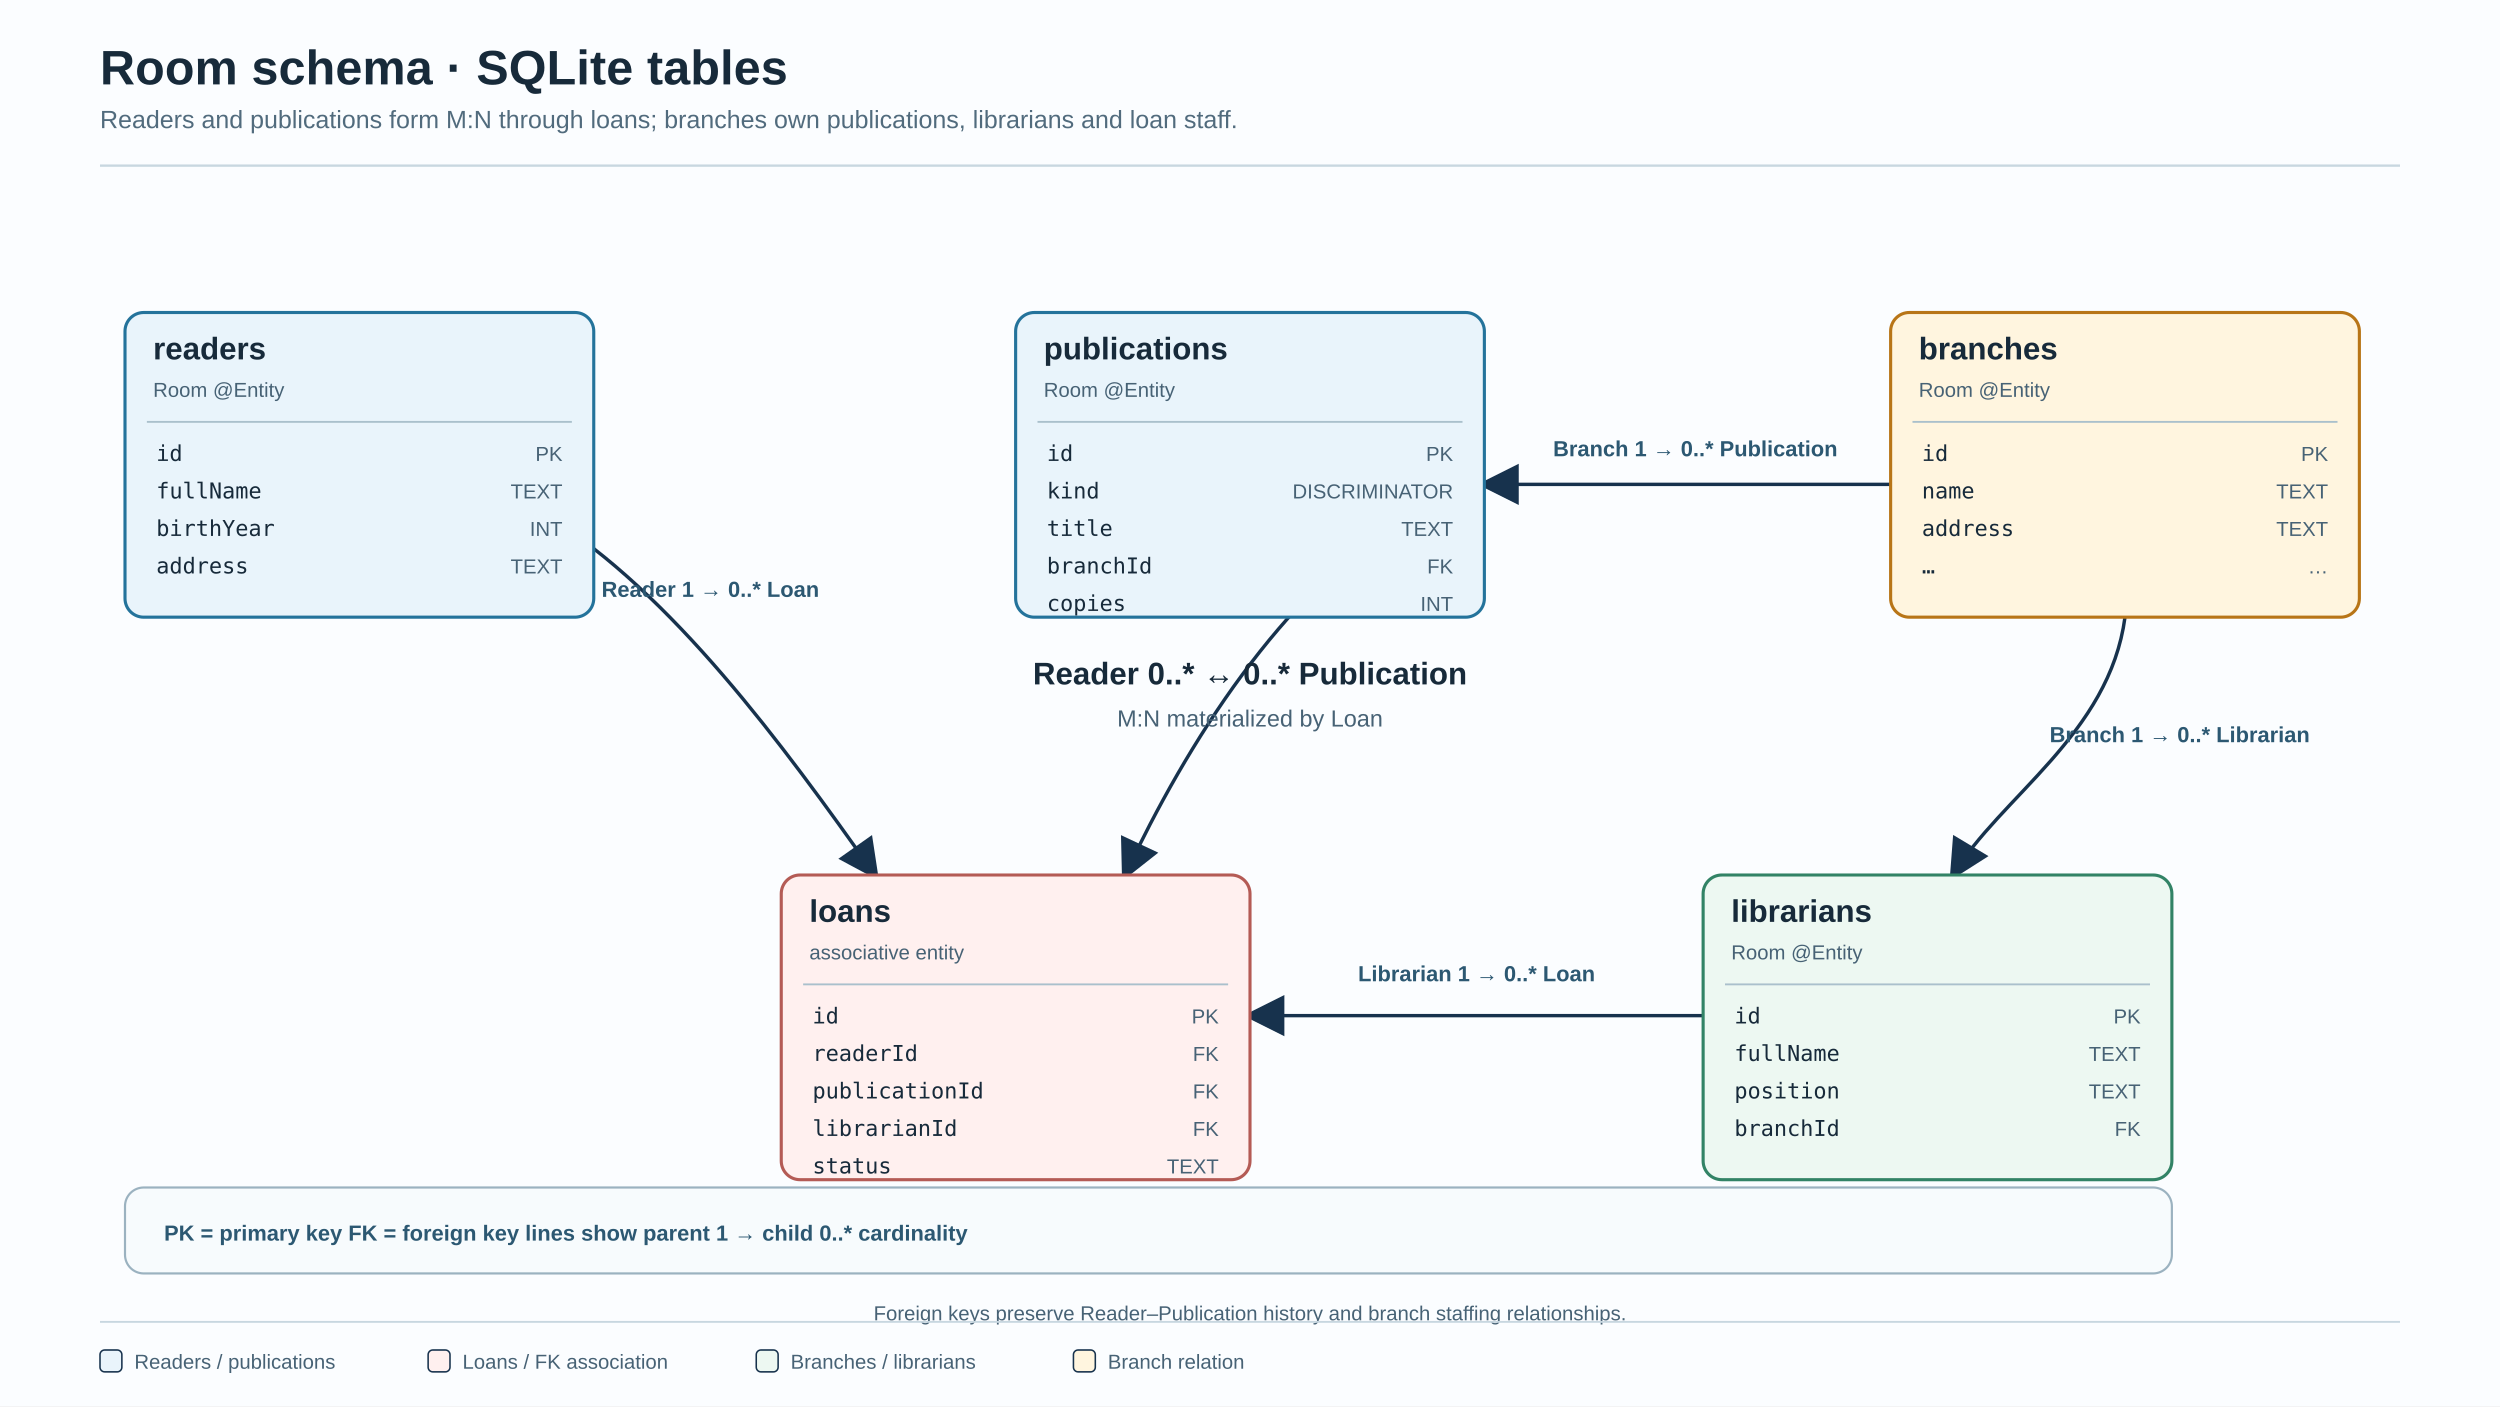
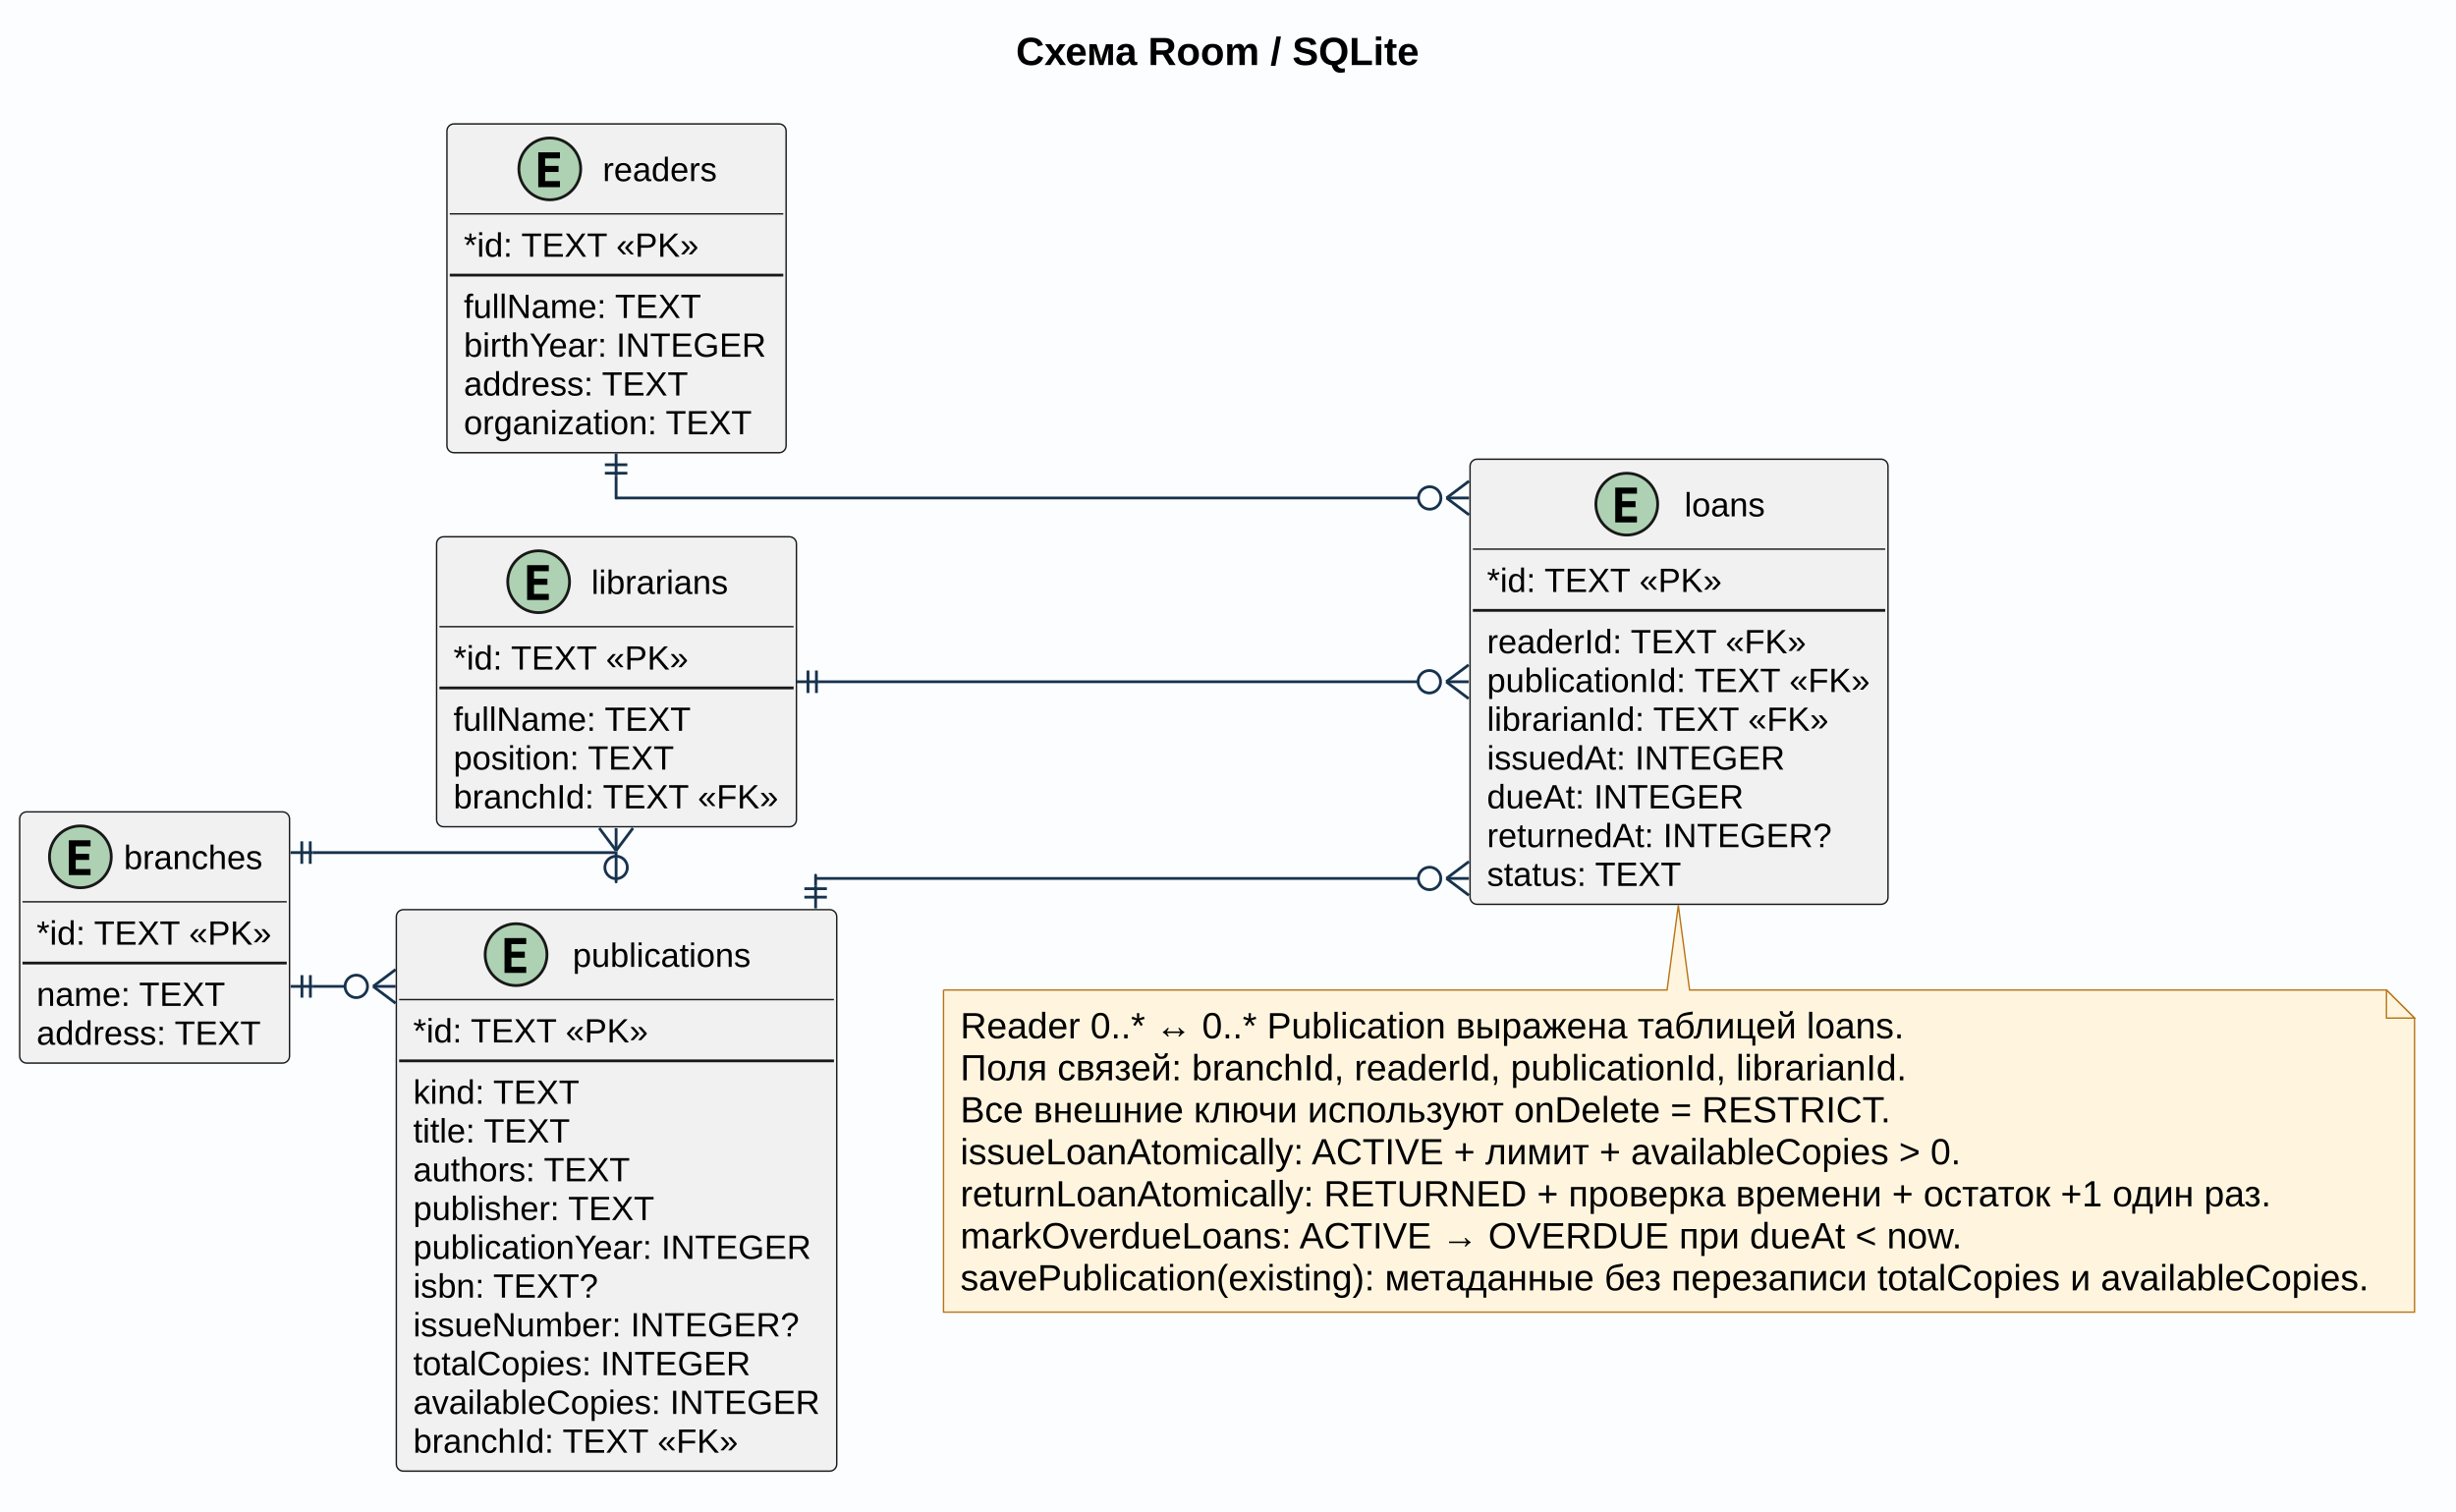
- <svg xmlns="http://www.w3.org/2000/svg" width="1600" height="900" viewBox="0 0 1600 900">
-   <defs>
-     <marker id="arrow" markerWidth="12" markerHeight="12" refX="10" refY="6" orient="auto">
-       <path d="M0,0 L12,6 L0,12 z" fill="#17324d" />
-     </marker>
-     <marker id="openArrow" markerWidth="14" markerHeight="14" refX="12" refY="7" orient="auto">
-       <path d="M0,0 L13,7 L0,14" fill="#ffffff" stroke="#17324d" stroke-width="1.8" />
-     </marker>
-     <marker id="diamond" markerWidth="14" markerHeight="14" refX="12" refY="7" orient="auto">
-       <path d="M1,7 L7,1 L13,7 L7,13 z" fill="#ffffff" stroke="#17324d" stroke-width="1.6" />
-     </marker>
-     <style>
-     text { font-family: Arial, Helvetica, sans-serif; fill: #172a3a; }
-     .title { font-size: 31px; font-weight: 700; letter-spacing: .1px; }
-     .subtitle { font-size: 16px; fill: #516b7d; }
-     .section { font-size: 15px; font-weight: 700; letter-spacing: 1.1px; fill: #2c5872; }
-     .node-title { font-size: 20px; font-weight: 700; }
-     .node-sub { font-size: 15px; fill: #476275; }
-     .body { font-size: 15px; }
-     .small { font-size: 13px; fill: #476275; }
-     .label { font-size: 14px; font-weight: 700; fill: #2c5872; }
-     .mono { font-family: Menlo, Consolas, monospace; font-size: 14px; }
-     .box { fill: #ffffff; stroke: #17324d; stroke-width: 2; }
-     .soft { fill: #f5f9fc; stroke: #8ca5b5; stroke-width: 1.5; }
-     .domain { fill: #e9f4fb; stroke: #24739b; stroke-width: 2; }
-     .control { fill: #f0edfa; stroke: #735a9b; stroke-width: 2; }
-     .storage { fill: #edf8f2; stroke: #328366; stroke-width: 2; }
-     .accent { fill: #fff5df; stroke: #b87517; stroke-width: 2; }
-     .rose { fill: #fff0ef; stroke: #b45b55; stroke-width: 2; }
-     .line { fill: none; stroke: #17324d; stroke-width: 2.2; }
-     .thin { fill: none; stroke: #7b93a4; stroke-width: 1.6; }
-     .dash { fill: none; stroke: #50758b; stroke-width: 1.8; stroke-dasharray: 8 6; }
-     .observe { fill: none; stroke: #735a9b; stroke-width: 2.2; stroke-dasharray: 7 5; }
-     .note { fill: #f7fbfd; stroke: #9bb2c0; stroke-width: 1.4; }
-     .pill { fill: #17324d; }
-     .pill-text { fill: #ffffff; font-size: 13px; font-weight: 700; letter-spacing: .7px; }
-   </style>
-   </defs>
-   <rect width="1600" height="900" fill="#fbfdff" />
-   <text x="64" y="54" class="title">Room schema · SQLite tables</text>
-   <text x="64" y="82" class="subtitle">Readers and publications form M:N through loans; branches own publications, librarians and loan staff.</text>
-   <line x1="64" y1="106" x2="1536" y2="106" stroke="#c8d7e0" stroke-width="1.5" />
-   <path d="M350,330 C430,380 500,475 560,560" class="line" marker-end="url(#arrow)" />
-   <path d="M900,330 C820,380 760,475 720,560" class="line" marker-end="url(#arrow)" />
-   <path d="M1210,310 L950,310" class="line" marker-end="url(#arrow)" />
-   <path d="M1360,395 C1350,470 1280,510 1250,560" class="line" marker-end="url(#arrow)" />
-   <path d="M1090,650 C980,650 900,650 800,650" class="line" marker-end="url(#arrow)" />
-   <text x="385" y="382" class="label">Reader 1 → 0..* Loan</text>
-   <text x="745" y="382" class="label">Publication 1 → 0..* Loan</text>
-   <text x="1085" y="292" class="label" text-anchor="middle">Branch 1 → 0..* Publication</text>
-   <text x="1395" y="475" class="label" text-anchor="middle">Branch 1 → 0..* Librarian</text>
-   <text x="945" y="628" class="label" text-anchor="middle">Librarian 1 → 0..* Loan</text>
-   <text x="800" y="438" class="node-title" text-anchor="middle">Reader 0..*  ↔  0..* Publication</text>
-   <text x="800" y="465" class="node-sub" text-anchor="middle">M:N materialized by Loan</text>
-   <rect x="80" y="200" width="300" height="195" rx="12" class="domain" />
-   <text x="98" y="230" class="node-title">readers</text>
-   <text x="98" y="254" class="small">Room @Entity</text>
-   <line x1="94" y1="270" x2="366" y2="270" stroke="#aac0cc" stroke-width="1.2" />
-   <text x="100" y="295" class="mono">id</text>
-   <text x="360" y="295" class="small" text-anchor="end">PK</text>
-   <text x="100" y="319" class="mono">fullName</text>
-   <text x="360" y="319" class="small" text-anchor="end">TEXT</text>
-   <text x="100" y="343" class="mono">birthYear</text>
-   <text x="360" y="343" class="small" text-anchor="end">INT</text>
-   <text x="100" y="367" class="mono">address</text>
-   <text x="360" y="367" class="small" text-anchor="end">TEXT</text>
-   <rect x="650" y="200" width="300" height="195" rx="12" class="domain" />
-   <text x="668" y="230" class="node-title">publications</text>
-   <text x="668" y="254" class="small">Room @Entity</text>
-   <line x1="664" y1="270" x2="936" y2="270" stroke="#aac0cc" stroke-width="1.2" />
-   <text x="670" y="295" class="mono">id</text>
-   <text x="930" y="295" class="small" text-anchor="end">PK</text>
-   <text x="670" y="319" class="mono">kind</text>
-   <text x="930" y="319" class="small" text-anchor="end">DISCRIMINATOR</text>
-   <text x="670" y="343" class="mono">title</text>
-   <text x="930" y="343" class="small" text-anchor="end">TEXT</text>
-   <text x="670" y="367" class="mono">branchId</text>
-   <text x="930" y="367" class="small" text-anchor="end">FK</text>
-   <text x="670" y="391" class="mono">copies</text>
-   <text x="930" y="391" class="small" text-anchor="end">INT</text>
-   <rect x="1210" y="200" width="300" height="195" rx="12" class="accent" />
-   <text x="1228" y="230" class="node-title">branches</text>
-   <text x="1228" y="254" class="small">Room @Entity</text>
-   <line x1="1224" y1="270" x2="1496" y2="270" stroke="#aac0cc" stroke-width="1.2" />
-   <text x="1230" y="295" class="mono">id</text>
-   <text x="1490" y="295" class="small" text-anchor="end">PK</text>
-   <text x="1230" y="319" class="mono">name</text>
-   <text x="1490" y="319" class="small" text-anchor="end">TEXT</text>
-   <text x="1230" y="343" class="mono">address</text>
-   <text x="1490" y="343" class="small" text-anchor="end">TEXT</text>
-   <text x="1230" y="367" class="mono">…</text>
-   <text x="1490" y="367" class="small" text-anchor="end">…</text>
-   <rect x="500" y="560" width="300" height="195" rx="12" class="rose" />
-   <text x="518" y="590" class="node-title">loans</text>
-   <text x="518" y="614" class="small">associative entity</text>
-   <line x1="514" y1="630" x2="786" y2="630" stroke="#aac0cc" stroke-width="1.2" />
-   <text x="520" y="655" class="mono">id</text>
-   <text x="780" y="655" class="small" text-anchor="end">PK</text>
-   <text x="520" y="679" class="mono">readerId</text>
-   <text x="780" y="679" class="small" text-anchor="end">FK</text>
-   <text x="520" y="703" class="mono">publicationId</text>
-   <text x="780" y="703" class="small" text-anchor="end">FK</text>
-   <text x="520" y="727" class="mono">librarianId</text>
-   <text x="780" y="727" class="small" text-anchor="end">FK</text>
-   <text x="520" y="751" class="mono">status</text>
-   <text x="780" y="751" class="small" text-anchor="end">TEXT</text>
-   <rect x="1090" y="560" width="300" height="195" rx="12" class="storage" />
-   <text x="1108" y="590" class="node-title">librarians</text>
-   <text x="1108" y="614" class="small">Room @Entity</text>
-   <line x1="1104" y1="630" x2="1376" y2="630" stroke="#aac0cc" stroke-width="1.2" />
-   <text x="1110" y="655" class="mono">id</text>
-   <text x="1370" y="655" class="small" text-anchor="end">PK</text>
-   <text x="1110" y="679" class="mono">fullName</text>
-   <text x="1370" y="679" class="small" text-anchor="end">TEXT</text>
-   <text x="1110" y="703" class="mono">position</text>
-   <text x="1370" y="703" class="small" text-anchor="end">TEXT</text>
-   <text x="1110" y="727" class="mono">branchId</text>
-   <text x="1370" y="727" class="small" text-anchor="end">FK</text>
-   <rect x="80" y="760" width="1310" height="55" rx="12" class="note" />
-   <text x="105" y="794" class="label">PK = primary key     FK = foreign key     lines show parent 1 → child 0..* cardinality</text>
-   <text x="800" y="845" class="small" text-anchor="middle">Foreign keys preserve Reader–Publication history and branch staffing relationships.</text>
-   <line x1="64" y1="846" x2="1536" y2="846" stroke="#c8d7e0" stroke-width="1.2" />
-   <rect x="64" y="864" width="14" height="14" rx="3" fill="#e9f4fb" stroke="#17324d" stroke-width="1" />
-   <text x="86" y="876" class="small">Readers / publications</text>
-   <rect x="274.0" y="864" width="14" height="14" rx="3" fill="#fff0ef" stroke="#17324d" stroke-width="1" />
-   <text x="296.0" y="876" class="small">Loans / FK association</text>
-   <rect x="484.0" y="864" width="14" height="14" rx="3" fill="#edf8f2" stroke="#17324d" stroke-width="1" />
-   <text x="506.0" y="876" class="small">Branches / librarians</text>
-   <rect x="687.0" y="864" width="14" height="14" rx="3" fill="#fff5df" stroke="#17324d" stroke-width="1" />
-   <text x="709.0" y="876" class="small">Branch relation</text>
+ <svg xmlns="http://www.w3.org/2000/svg" version="1.1" data-diagram-type="CLASS" style="width:874px;height:538px;background:#FBFDFF;" width="874px" height="538px" viewBox="0 0 874 538" zoomAndPan="magnify" preserveAspectRatio="none" contentStyleType="text/css">
+   <defs />
+   <g font-family="sans-serif" lengthAdjust="spacing">
+     <rect x="0" y="0" width="874" height="538" fill="#FBFDFF" style="stroke:none;" />
+     <g class="title" data-source-line="19">
+       <text x="361.542" y="23.132" fill="#000" font-size="14" textLength="144.163" font-weight="700" font-family="Arial">Схема Room / SQLite</text>
+     </g>
+     <g class="entity" data-qualified-name="readers" id="ent0001" data-source-line="21">
+       <rect x="159.05" y="44.099" width="120.697" height="116.994" fill="#F1F1F1" style="stroke:#181818;stroke-width:0.5;" rx="2.5" ry="2.5" />
+       <ellipse cx="195.654" cy="60.099" rx="11" ry="11" fill="#ADD1B2" style="stroke:#181818;stroke-width:1;" />
+       <path d="M199.269,66.599 L191.549,66.599 L191.549,54.206 L199.269,54.206 L199.269,56.364 L193.998,56.364 L193.998,59.037 L198.771,59.037 L198.771,61.195 L193.998,61.195 L193.998,64.44 L199.269,64.44 Z " fill="#000" />
+       <text x="214.455" y="64.455" fill="#000" font-size="12" textLength="40.688" font-family="Arial">readers</text>
+       <line x1="160.05" y1="76.099" x2="278.747" y2="76.099" style="stroke:#181818;stroke-width:0.5;" />
+       <text x="165.05" y="91.354" fill="#000" font-size="12" textLength="84.035" font-family="Arial">*id: TEXT «PK»</text>
+       <line x1="160.05" y1="97.897" x2="278.747" y2="97.897" style="stroke:#181818;stroke-width:1;" />
+       <text x="165.05" y="113.153" fill="#000" font-size="12" textLength="84.686" font-family="Arial">fullName: TEXT</text>
+       <text x="165.05" y="126.952" fill="#000" font-size="12" textLength="108.697" font-family="Arial">birthYear: INTEGER</text>
+       <text x="165.05" y="140.751" fill="#000" font-size="12" textLength="80.027" font-family="Arial">address: TEXT</text>
+       <text x="165.05" y="154.55" fill="#000" font-size="12" textLength="102.715" font-family="Arial">organization: TEXT</text>
+     </g>
+     <g class="entity" data-qualified-name="branches" id="ent0002" data-source-line="29">
+       <rect x="7" y="288.899" width="96.035" height="89.396" fill="#F1F1F1" style="stroke:#181818;stroke-width:0.5;" rx="2.5" ry="2.5" />
+       <ellipse cx="28.601" cy="304.899" rx="11" ry="11" fill="#ADD1B2" style="stroke:#181818;stroke-width:1;" />
+       <path d="M32.216,311.399 L24.496,311.399 L24.496,299.006 L32.216,299.006 L32.216,301.164 L26.945,301.164 L26.945,303.837 L31.718,303.837 L31.718,305.995 L26.945,305.995 L26.945,309.24 L32.216,309.24 Z " fill="#000" />
+       <text x="44.068" y="309.255" fill="#000" font-size="12" textLength="49.365" font-family="Arial">branches</text>
+       <line x1="8" y1="320.899" x2="102.035" y2="320.899" style="stroke:#181818;stroke-width:0.5;" />
+       <text x="13" y="336.154" fill="#000" font-size="12" textLength="84.035" font-family="Arial">*id: TEXT «PK»</text>
+       <line x1="8" y1="342.697" x2="102.035" y2="342.697" style="stroke:#181818;stroke-width:1;" />
+       <text x="13" y="357.953" fill="#000" font-size="12" textLength="67.354" font-family="Arial">name: TEXT</text>
+       <text x="13" y="371.752" fill="#000" font-size="12" textLength="80.027" font-family="Arial">address: TEXT</text>
+     </g>
+     <g class="entity" data-qualified-name="librarians" id="ent0003" data-source-line="35">
+       <rect x="155.37" y="190.999" width="128.051" height="103.195" fill="#F1F1F1" style="stroke:#181818;stroke-width:0.5;" rx="2.5" ry="2.5" />
+       <ellipse cx="191.684" cy="206.999" rx="11" ry="11" fill="#ADD1B2" style="stroke:#181818;stroke-width:1;" />
+       <path d="M195.299,213.499 L187.579,213.499 L187.579,201.106 L195.299,201.106 L195.299,203.264 L190.028,203.264 L190.028,205.937 L194.801,205.937 L194.801,208.095 L190.028,208.095 L190.028,211.34 L195.299,211.34 Z " fill="#000" />
+       <text x="210.421" y="211.355" fill="#000" font-size="12" textLength="48.686" font-family="Arial">librarians</text>
+       <line x1="156.37" y1="222.999" x2="282.421" y2="222.999" style="stroke:#181818;stroke-width:0.5;" />
+       <text x="161.37" y="238.254" fill="#000" font-size="12" textLength="84.035" font-family="Arial">*id: TEXT «PK»</text>
+       <line x1="156.37" y1="244.797" x2="282.421" y2="244.797" style="stroke:#181818;stroke-width:1;" />
+       <text x="161.37" y="260.053" fill="#000" font-size="12" textLength="84.686" font-family="Arial">fullName: TEXT</text>
+       <text x="161.37" y="273.852" fill="#000" font-size="12" textLength="78.697" font-family="Arial">position: TEXT</text>
+       <text x="161.37" y="287.651" fill="#000" font-size="12" textLength="116.051" font-family="Arial">branchId: TEXT «FK»</text>
+     </g>
+     <g class="entity" data-qualified-name="publications" id="ent0004" data-source-line="42">
+       <rect x="141.04" y="323.699" width="156.727" height="199.787" fill="#F1F1F1" style="stroke:#181818;stroke-width:0.5;" rx="2.5" ry="2.5" />
+       <ellipse cx="183.648" cy="339.699" rx="11" ry="11" fill="#ADD1B2" style="stroke:#181818;stroke-width:1;" />
+       <path d="M187.262,346.199 L179.543,346.199 L179.543,333.806 L187.262,333.806 L187.262,335.964 L181.991,335.964 L181.991,338.637 L186.764,338.637 L186.764,340.795 L181.991,340.795 L181.991,344.04 L187.262,344.04 Z " fill="#000" />
+       <text x="203.783" y="344.055" fill="#000" font-size="12" textLength="63.375" font-family="Arial">publications</text>
+       <line x1="142.04" y1="355.699" x2="296.767" y2="355.699" style="stroke:#181818;stroke-width:0.5;" />
+       <text x="147.04" y="370.954" fill="#000" font-size="12" textLength="84.035" font-family="Arial">*id: TEXT «PK»</text>
+       <line x1="142.04" y1="377.497" x2="296.767" y2="377.497" style="stroke:#181818;stroke-width:1;" />
+       <text x="147.04" y="392.753" fill="#000" font-size="12" textLength="59.35" font-family="Arial">kind: TEXT</text>
+       <text x="147.04" y="406.552" fill="#000" font-size="12" textLength="56.01" font-family="Arial">title: TEXT</text>
+       <text x="147.04" y="420.351" fill="#000" font-size="12" textLength="77.361" font-family="Arial">authors: TEXT</text>
+       <text x="147.04" y="434.15" fill="#000" font-size="12" textLength="86.033" font-family="Arial">publisher: TEXT</text>
+       <text x="147.04" y="447.949" fill="#000" font-size="12" textLength="142.729" font-family="Arial">publicationYear: INTEGER</text>
+       <text x="147.04" y="461.747" fill="#000" font-size="12" textLength="66.023" font-family="Arial">isbn: TEXT?</text>
+       <text x="147.04" y="475.546" fill="#000" font-size="12" textLength="137.373" font-family="Arial">issueNumber: INTEGER?</text>
+       <text x="147.04" y="489.345" fill="#000" font-size="12" textLength="120.041" font-family="Arial">totalCopies: INTEGER</text>
+       <text x="147.04" y="503.144" fill="#000" font-size="12" textLength="144.727" font-family="Arial">availableCopies: INTEGER</text>
+       <text x="147.04" y="516.943" fill="#000" font-size="12" textLength="116.051" font-family="Arial">branchId: TEXT «FK»</text>
+     </g>
+     <g class="entity" data-qualified-name="loans" id="ent0005" data-source-line="56">
+       <rect x="523.14" y="163.399" width="148.734" height="158.391" fill="#F1F1F1" style="stroke:#181818;stroke-width:0.5;" rx="2.5" ry="2.5" />
+       <ellipse cx="578.913" cy="179.399" rx="11" ry="11" fill="#ADD1B2" style="stroke:#181818;stroke-width:1;" />
+       <path d="M582.528,185.899 L574.808,185.899 L574.808,173.506 L582.528,173.506 L582.528,175.664 L577.257,175.664 L577.257,178.337 L582.03,178.337 L582.03,180.495 L577.257,180.495 L577.257,183.74 L582.528,183.74 Z " fill="#000" />
+       <text x="599.413" y="183.755" fill="#000" font-size="12" textLength="28.688" font-family="Arial">loans</text>
+       <line x1="524.14" y1="195.399" x2="670.874" y2="195.399" style="stroke:#181818;stroke-width:0.5;" />
+       <text x="529.14" y="210.654" fill="#000" font-size="12" textLength="84.035" font-family="Arial">*id: TEXT «PK»</text>
+       <line x1="524.14" y1="217.197" x2="670.874" y2="217.197" style="stroke:#181818;stroke-width:1;" />
+       <text x="529.14" y="232.453" fill="#000" font-size="12" textLength="114.047" font-family="Arial">readerId: TEXT «FK»</text>
+       <text x="529.14" y="246.252" fill="#000" font-size="12" textLength="136.734" font-family="Arial">publicationId: TEXT «FK»</text>
+       <text x="529.14" y="260.051" fill="#000" font-size="12" textLength="122.045" font-family="Arial">librarianId: TEXT «FK»</text>
+       <text x="529.14" y="273.85" fill="#000" font-size="12" textLength="106.031" font-family="Arial">issuedAt: INTEGER</text>
+       <text x="529.14" y="287.649" fill="#000" font-size="12" textLength="91.365" font-family="Arial">dueAt: INTEGER</text>
+       <text x="529.14" y="301.447" fill="#000" font-size="12" textLength="122.713" font-family="Arial">returnedAt: INTEGER?</text>
+       <text x="529.14" y="315.246" fill="#000" font-size="12" textLength="69.352" font-family="Arial">status: TEXT</text>
+     </g>
+     <g class="entity" data-qualified-name="GMN11" id="ent0012" data-source-line="75">
+       <path d="M335.76,352.279 L335.76,466.92 A0,0 0 0 0 335.76,466.92 L859.247,466.92 A0,0 0 0 0 859.247,466.92 L859.247,362.279 L849.247,352.279 L601.25,352.279 L597.25,322.179 L593.25,352.279 L335.76,352.279 A0,0 0 0 0 335.76,352.279" style="stroke:#B87517;stroke-width:0.5;" fill="#FFF5DF" />
+       <path d="M849.247,352.279 L849.247,362.279 L859.247,362.279 L849.247,352.279" style="stroke:#B87517;stroke-width:0.5;" fill="#FFF5DF" />
+       <text x="341.76" y="369.472" fill="#000" font-size="13" textLength="336.692" font-family="Arial">Reader 0..* ↔ 0..* Publication выражена таблицей loans.</text>
+       <text x="341.76" y="384.421" fill="#000" font-size="13" textLength="337.308" font-family="Arial">Поля связей: branchId, readerId, publicationId, librarianId.</text>
+       <text x="341.76" y="399.37" fill="#000" font-size="13" textLength="333.341" font-family="Arial">Все внешние ключи используют onDelete = RESTRICT.</text>
+       <text x="341.76" y="414.319" fill="#000" font-size="13" textLength="356.751" font-family="Arial">issueLoanAtomically: ACTIVE + лимит + availableCopies &gt; 0.</text>
+       <text x="341.76" y="429.267" fill="#000" font-size="13" textLength="467.295" font-family="Arial">returnLoanAtomically: RETURNED + проверка времени + остаток +1 один раз.</text>
+       <text x="341.76" y="444.216" fill="#000" font-size="13" textLength="357.862" font-family="Arial">markOverdueLoans: ACTIVE → OVERDUE при dueAt &lt; now.</text>
+       <text x="341.76" y="459.165" fill="#000" font-size="13" textLength="502.487" font-family="Arial">savePublication(existing): метаданные без перезаписи totalCopies и availableCopies.</text>
+     </g>
+     <g class="link" data-entity-1="ent0002" data-entity-2="ent0003" id="lnk6" data-source-line="68" data-link-type="crowfoot">
+       <path d="M111.4,303.389 C159.85,303.389 219.25,303.389 219.25,303.389 C219.25,303.389 219.25,317.939 219.25,312.679" style="stroke:#17324D;stroke-width:1;" fill="none" id="branches-librarians" codeLine="68" />
+       <line x1="107.4" y1="307.389" x2="107.4" y2="299.389" style="stroke:#17324D;stroke-width:1;" />
+       <line x1="110.4" y1="307.389" x2="110.4" y2="299.389" style="stroke:#17324D;stroke-width:1;" />
+       <line x1="111.4" y1="303.389" x2="103.4" y2="303.389" style="stroke:#17324D;stroke-width:1;" />
+       <line x1="219.25" y1="302.679" x2="213.25" y2="294.679" style="stroke:#17324D;stroke-width:1;" />
+       <line x1="219.25" y1="302.679" x2="225.25" y2="294.679" style="stroke:#17324D;stroke-width:1;" />
+       <line x1="219.25" y1="302.679" x2="219.25" y2="294.679" style="stroke:#17324D;stroke-width:1;" />
+       <ellipse cx="219.25" cy="308.679" rx="4" ry="4" fill="none" style="stroke:#17324D;stroke-width:1;" />
+     </g>
+     <g class="link" data-entity-1="ent0002" data-entity-2="ent0004" id="lnk7" data-source-line="69" data-link-type="crowfoot">
+       <path d="M111.45,350.999 C123.19,350.999 110.05,350.999 122.79,350.999" style="stroke:#17324D;stroke-width:1;" fill="none" id="branches-publications" codeLine="69" />
+       <line x1="107.45" y1="354.999" x2="107.45" y2="346.999" style="stroke:#17324D;stroke-width:1;" />
+       <line x1="110.45" y1="354.999" x2="110.45" y2="346.999" style="stroke:#17324D;stroke-width:1;" />
+       <line x1="111.45" y1="350.999" x2="103.45" y2="350.999" style="stroke:#17324D;stroke-width:1;" />
+       <line x1="132.79" y1="350.999" x2="140.79" y2="344.999" style="stroke:#17324D;stroke-width:1;" />
+       <line x1="132.79" y1="350.999" x2="140.79" y2="356.999" style="stroke:#17324D;stroke-width:1;" />
+       <line x1="132.79" y1="350.999" x2="140.79" y2="350.999" style="stroke:#17324D;stroke-width:1;" />
+       <ellipse cx="126.79" cy="350.999" rx="4" ry="4" fill="none" style="stroke:#17324D;stroke-width:1;" />
+     </g>
+     <g class="link" data-entity-1="ent0001" data-entity-2="ent0005" id="lnk8" data-source-line="70" data-link-type="crowfoot">
+       <path d="M219.25,169.379 C219.25,178.619 219.25,177.199 219.25,177.199 C219.25,177.199 394.54,177.199 504.77,177.199" style="stroke:#17324D;stroke-width:1;" fill="none" id="readers-loans" codeLine="70" />
+       <line x1="215.25" y1="165.379" x2="223.25" y2="165.379" style="stroke:#17324D;stroke-width:1;" />
+       <line x1="215.25" y1="168.379" x2="223.25" y2="168.379" style="stroke:#17324D;stroke-width:1;" />
+       <line x1="219.25" y1="169.379" x2="219.25" y2="161.379" style="stroke:#17324D;stroke-width:1;" />
+       <line x1="514.77" y1="177.199" x2="522.77" y2="171.199" style="stroke:#17324D;stroke-width:1;" />
+       <line x1="514.77" y1="177.199" x2="522.77" y2="183.199" style="stroke:#17324D;stroke-width:1;" />
+       <line x1="514.77" y1="177.199" x2="522.77" y2="177.199" style="stroke:#17324D;stroke-width:1;" />
+       <ellipse cx="508.77" cy="177.199" rx="4" ry="4" fill="none" style="stroke:#17324D;stroke-width:1;" />
+     </g>
+     <g class="link" data-entity-1="ent0004" data-entity-2="ent0005" id="lnk9" data-source-line="71" data-link-type="crowfoot">
+       <path d="M290.25,315.239 C290.25,308.659 290.25,312.589 290.25,312.589 C290.25,312.589 413.79,312.589 504.73,312.589" style="stroke:#17324D;stroke-width:1;" fill="none" id="publications-loans" codeLine="71" />
+       <line x1="294.25" y1="319.239" x2="286.25" y2="319.239" style="stroke:#17324D;stroke-width:1;" />
+       <line x1="294.25" y1="316.239" x2="286.25" y2="316.239" style="stroke:#17324D;stroke-width:1;" />
+       <line x1="290.25" y1="315.239" x2="290.25" y2="323.239" style="stroke:#17324D;stroke-width:1;" />
+       <line x1="514.73" y1="312.589" x2="522.73" y2="306.589" style="stroke:#17324D;stroke-width:1;" />
+       <line x1="514.73" y1="312.589" x2="522.73" y2="318.589" style="stroke:#17324D;stroke-width:1;" />
+       <line x1="514.73" y1="312.589" x2="522.73" y2="312.589" style="stroke:#17324D;stroke-width:1;" />
+       <ellipse cx="508.73" cy="312.589" rx="4" ry="4" fill="none" style="stroke:#17324D;stroke-width:1;" />
+     </g>
+     <g class="link" data-entity-1="ent0003" data-entity-2="ent0005" id="lnk10" data-source-line="72" data-link-type="crowfoot">
+       <path d="M291.54,242.599 C357.7,242.599 434.8,242.599 504.64,242.599" style="stroke:#17324D;stroke-width:1;" fill="none" id="librarians-loans" codeLine="72" />
+       <line x1="287.54" y1="246.599" x2="287.54" y2="238.599" style="stroke:#17324D;stroke-width:1;" />
+       <line x1="290.54" y1="246.599" x2="290.54" y2="238.599" style="stroke:#17324D;stroke-width:1;" />
+       <line x1="291.54" y1="242.599" x2="283.54" y2="242.599" style="stroke:#17324D;stroke-width:1;" />
+       <line x1="514.64" y1="242.599" x2="522.64" y2="236.599" style="stroke:#17324D;stroke-width:1;" />
+       <line x1="514.64" y1="242.599" x2="522.64" y2="248.599" style="stroke:#17324D;stroke-width:1;" />
+       <line x1="514.64" y1="242.599" x2="522.64" y2="242.599" style="stroke:#17324D;stroke-width:1;" />
+       <ellipse cx="508.64" cy="242.599" rx="4" ry="4" fill="none" style="stroke:#17324D;stroke-width:1;" />
+     </g>
+   </g>
</svg>
